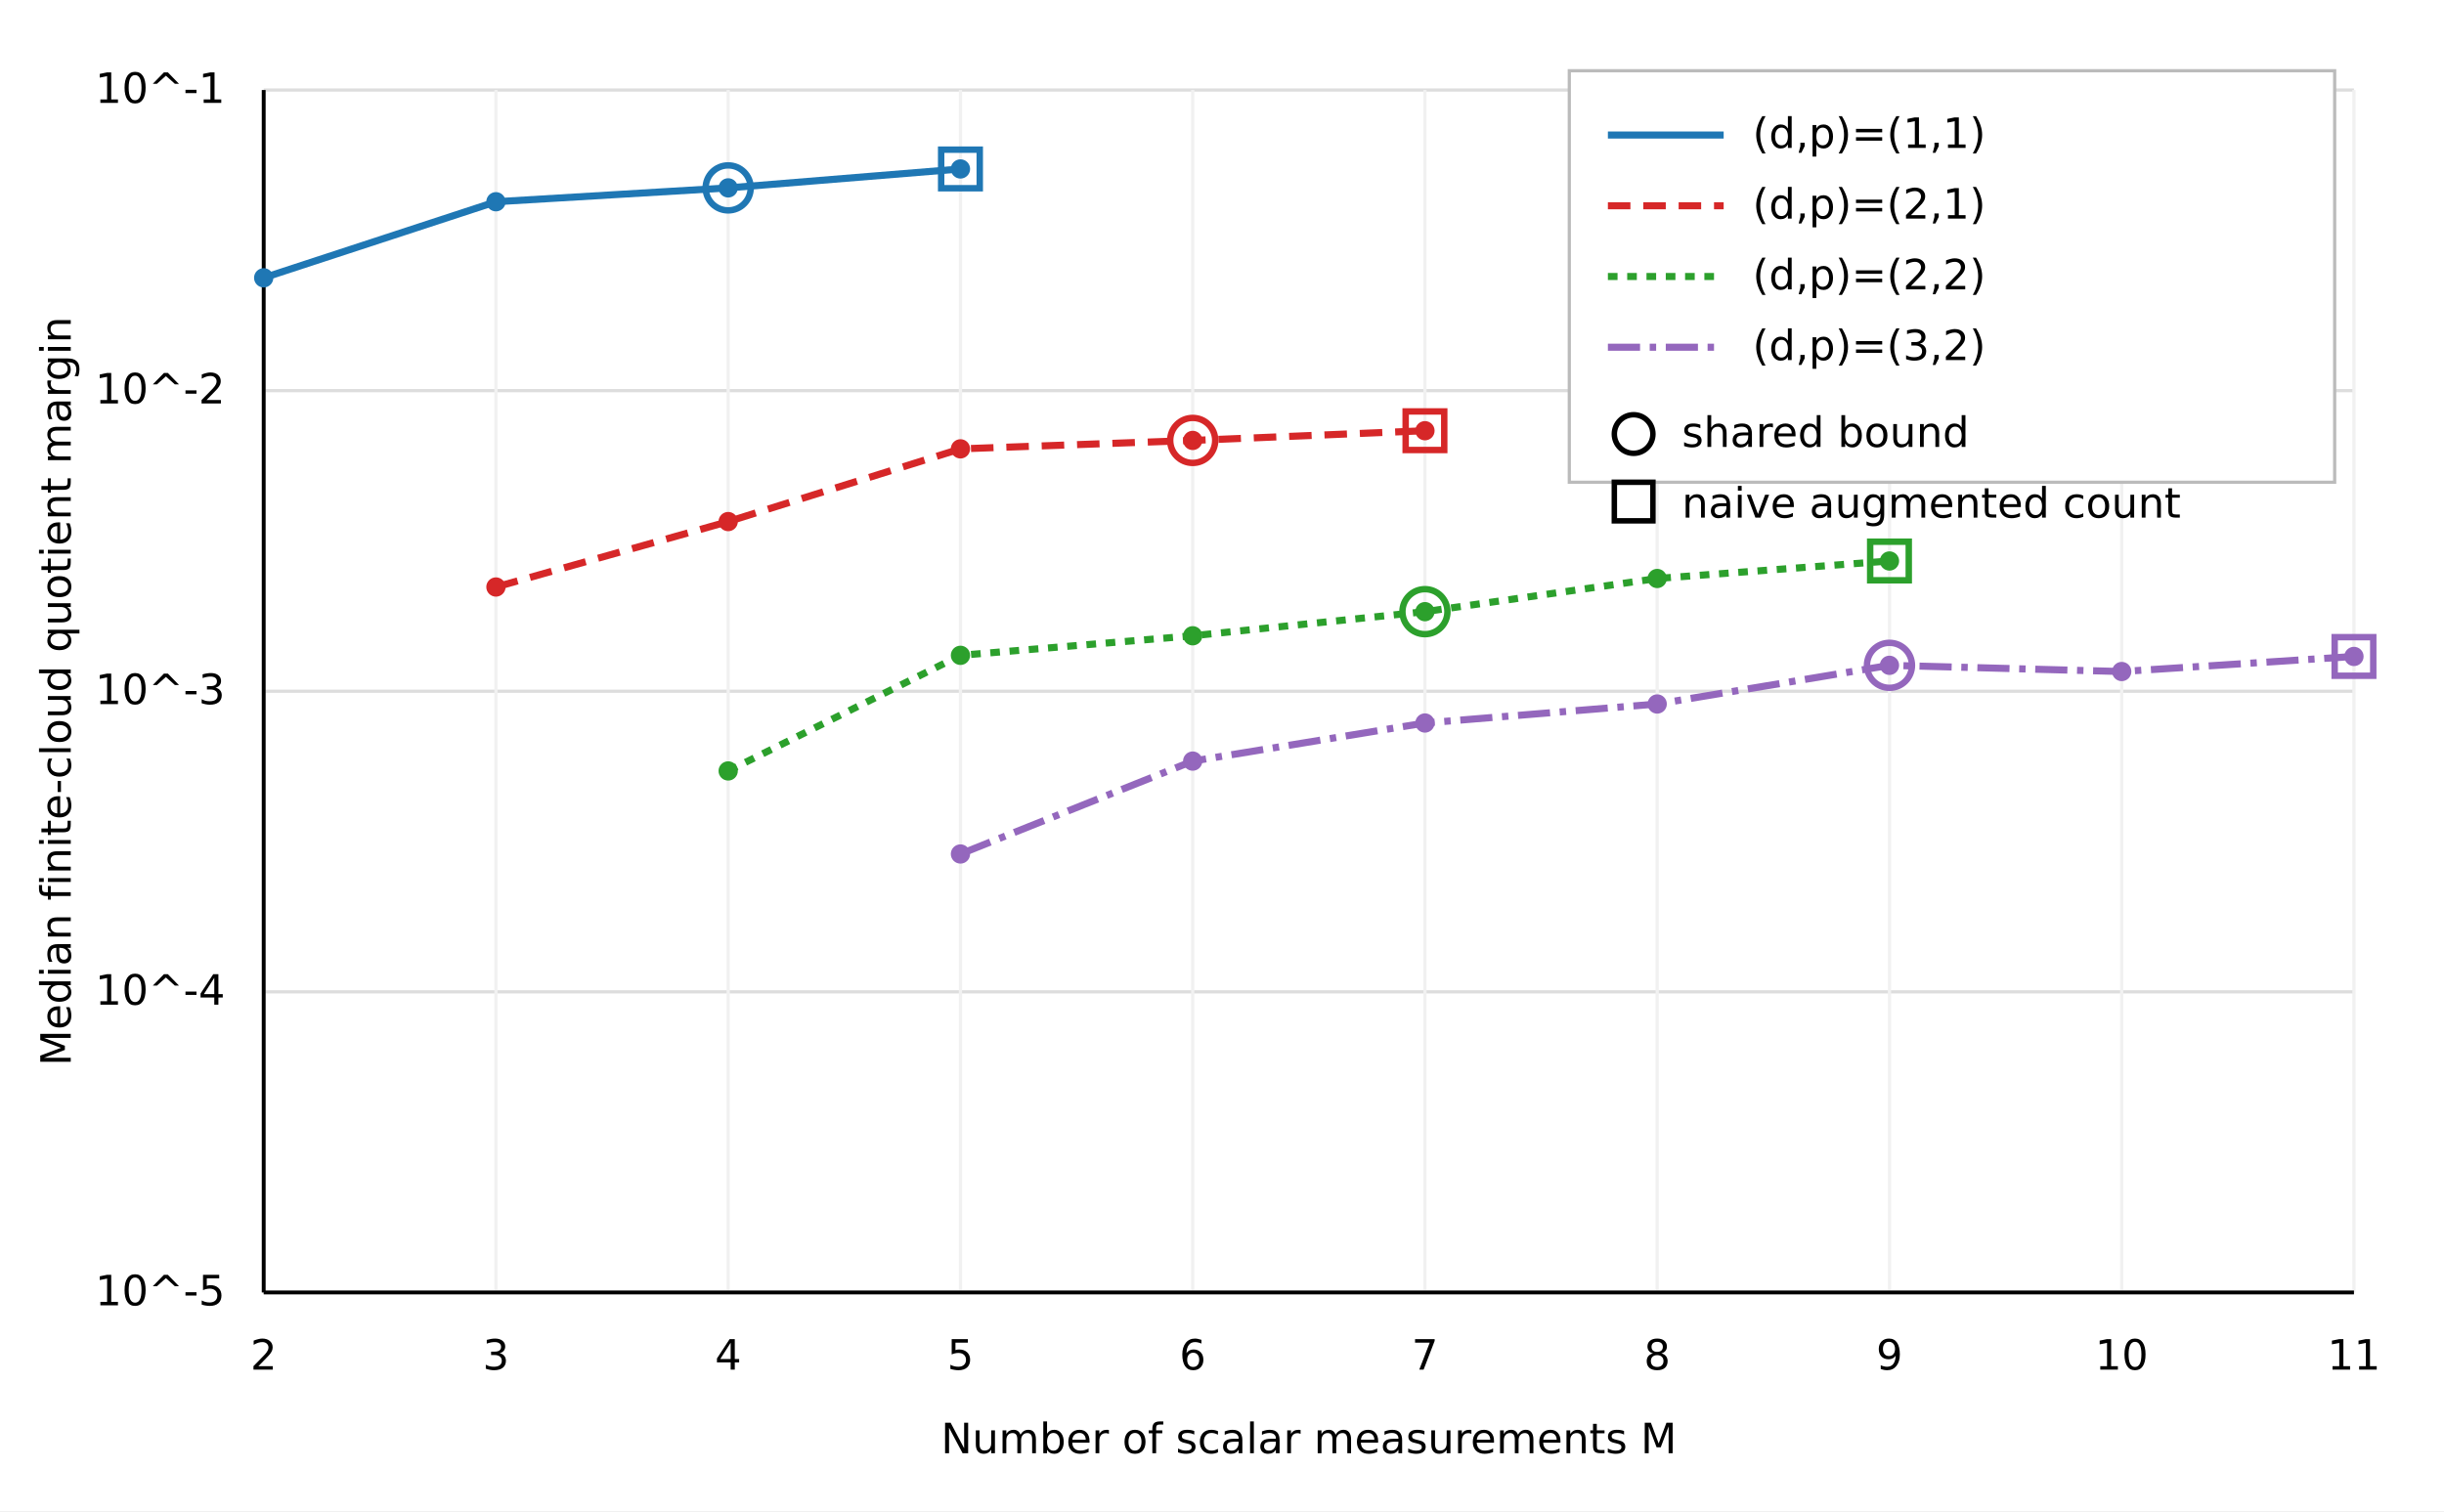
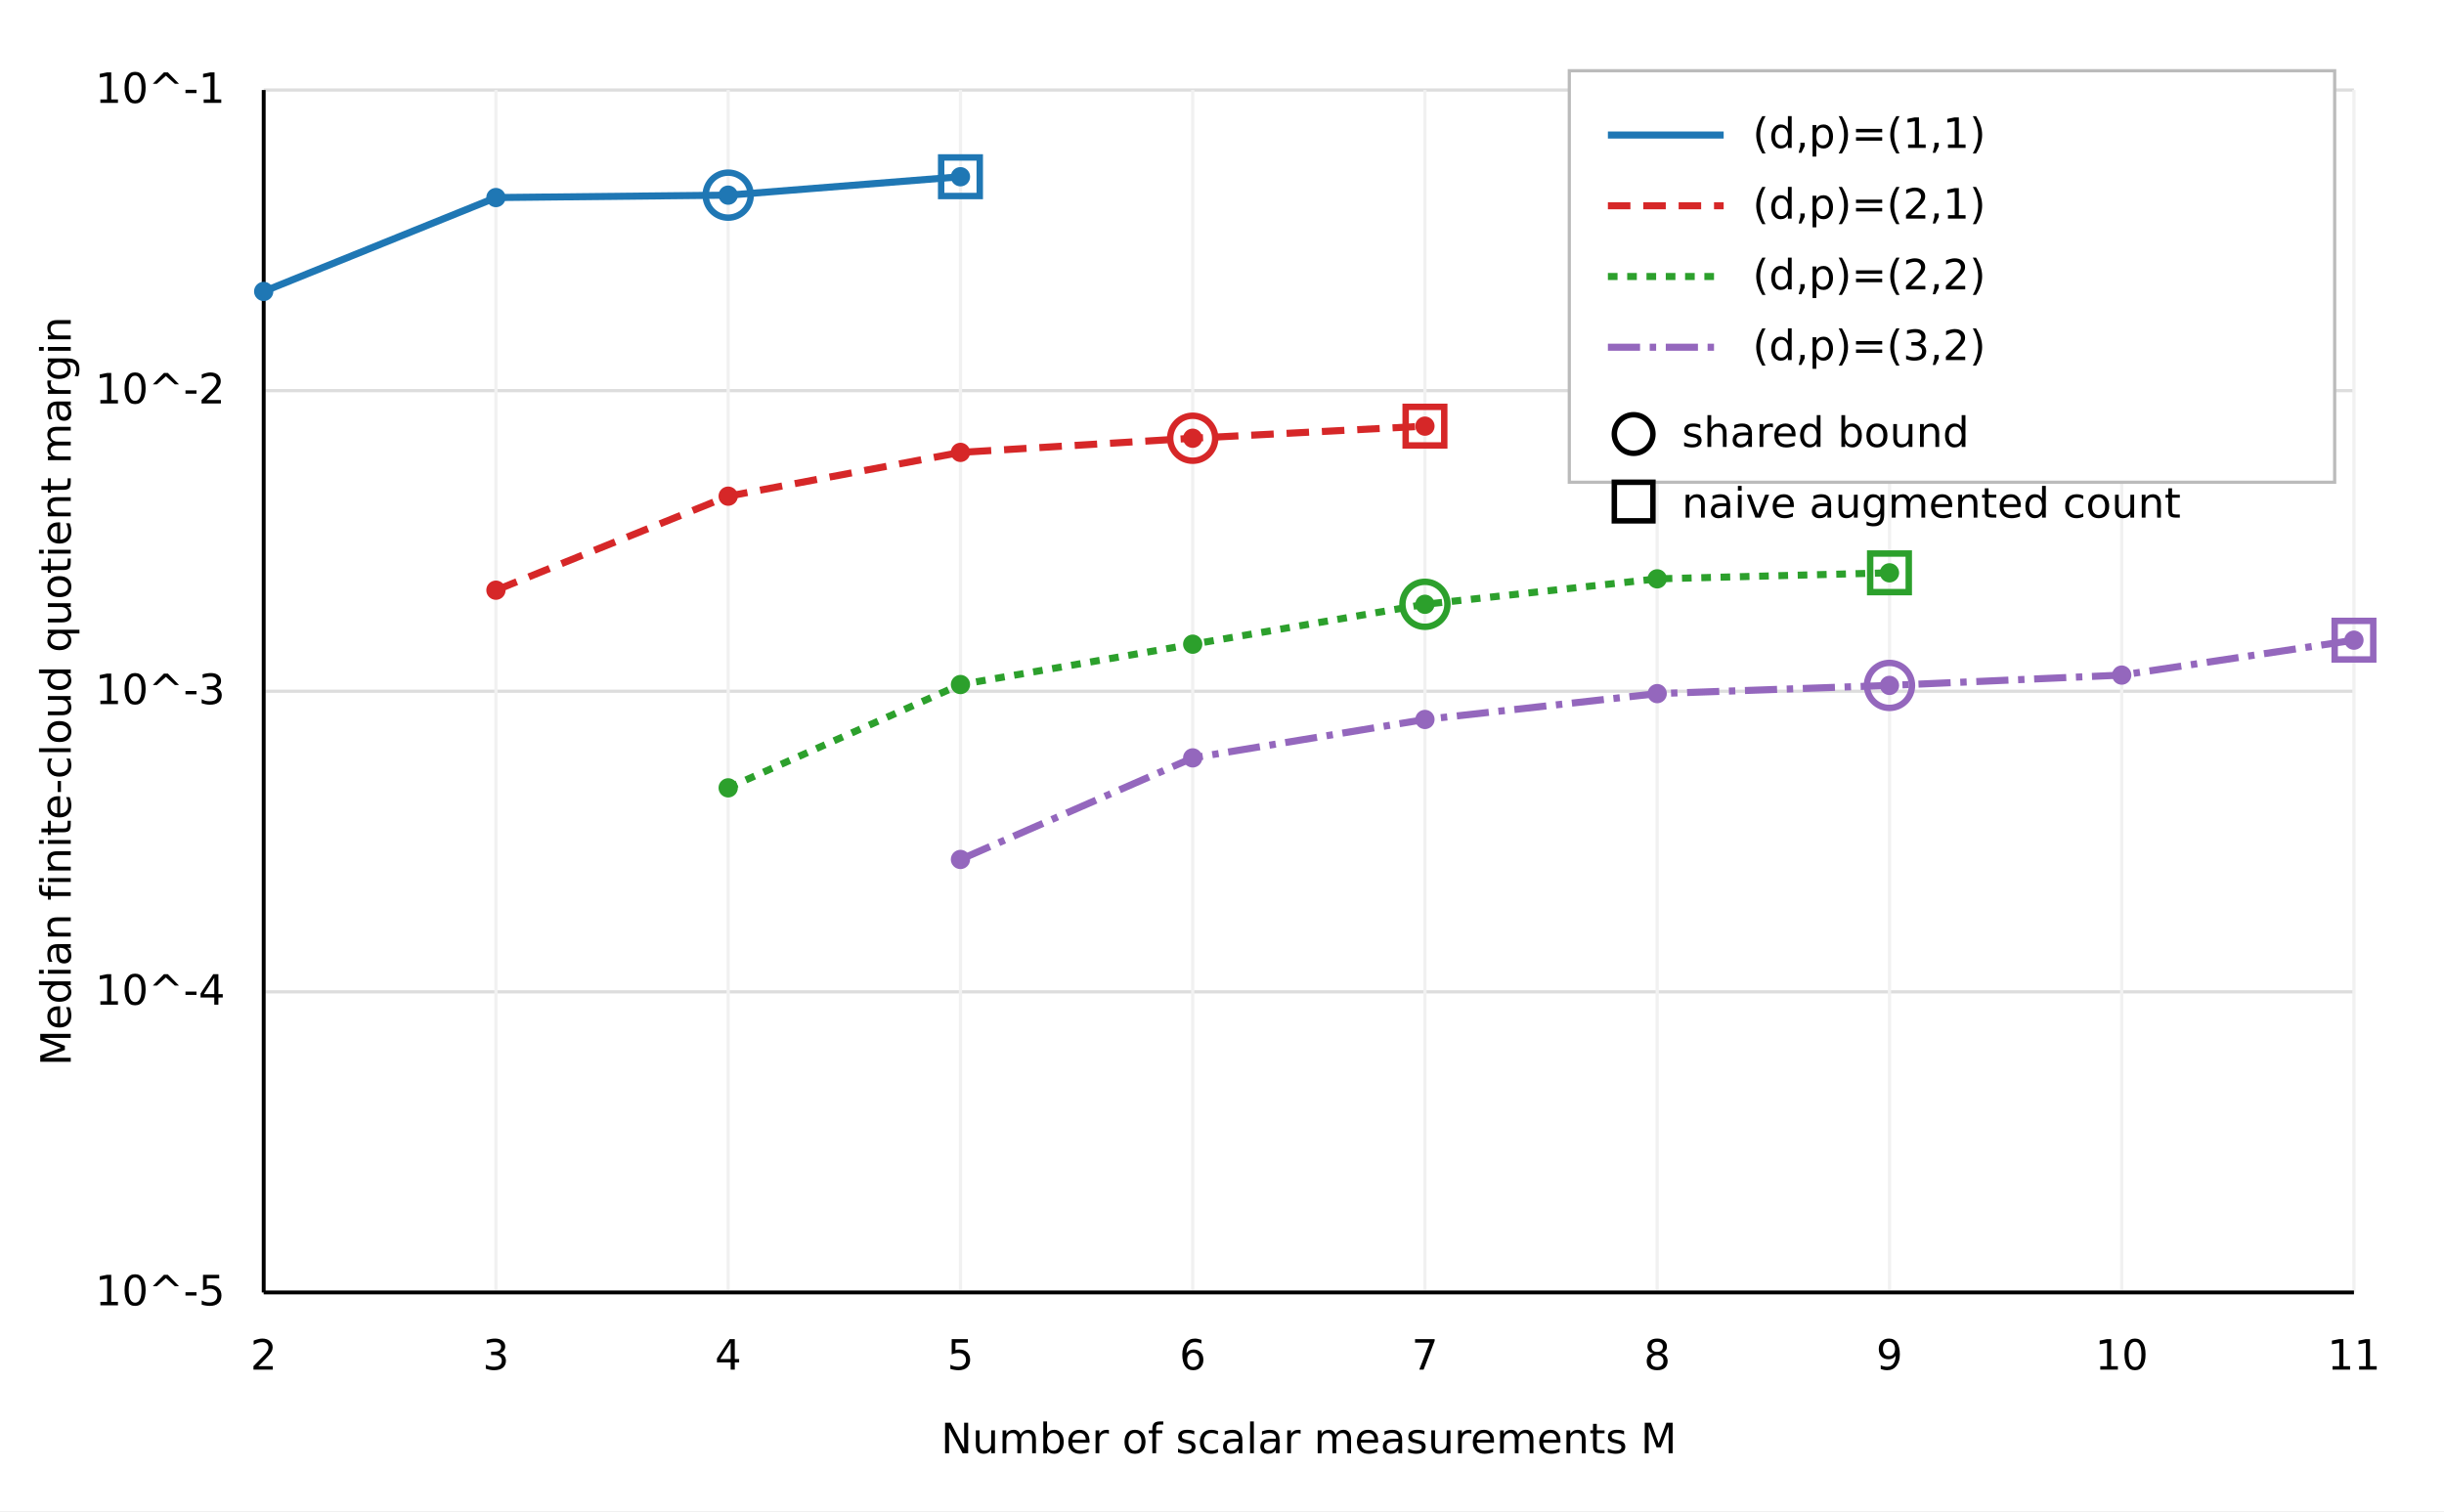
<svg xmlns="http://www.w3.org/2000/svg" width="760" height="470" viewBox="0 0 760 470">
  <rect width="100%" height="100%" fill="white" />
  <g font-family="DejaVu Sans,Arial,sans-serif" font-size="13" fill="black">
    <line x1="82" y1="402.00" x2="732" y2="402.00" stroke="#dddddd" stroke-width="1" />
    <text x="70" y="406.00" text-anchor="end">10^-5</text>
    <line x1="82" y1="308.50" x2="732" y2="308.50" stroke="#dddddd" stroke-width="1" />
    <text x="70" y="312.50" text-anchor="end">10^-4</text>
    <line x1="82" y1="215.00" x2="732" y2="215.00" stroke="#dddddd" stroke-width="1" />
    <text x="70" y="219.00" text-anchor="end">10^-3</text>
    <line x1="82" y1="121.50" x2="732" y2="121.50" stroke="#dddddd" stroke-width="1" />
    <text x="70" y="125.50" text-anchor="end">10^-2</text>
    <line x1="82" y1="28.00" x2="732" y2="28.00" stroke="#dddddd" stroke-width="1" />
    <text x="70" y="32.00" text-anchor="end">10^-1</text>
    <line x1="82.00" y1="28" x2="82.00" y2="402" stroke="#f1f1f1" stroke-width="1" />
    <text x="82.00" y="426" text-anchor="middle">2</text>
    <line x1="154.22" y1="28" x2="154.22" y2="402" stroke="#f1f1f1" stroke-width="1" />
    <text x="154.22" y="426" text-anchor="middle">3</text>
    <line x1="226.44" y1="28" x2="226.44" y2="402" stroke="#f1f1f1" stroke-width="1" />
    <text x="226.44" y="426" text-anchor="middle">4</text>
    <line x1="298.67" y1="28" x2="298.67" y2="402" stroke="#f1f1f1" stroke-width="1" />
    <text x="298.67" y="426" text-anchor="middle">5</text>
    <line x1="370.89" y1="28" x2="370.89" y2="402" stroke="#f1f1f1" stroke-width="1" />
    <text x="370.89" y="426" text-anchor="middle">6</text>
    <line x1="443.11" y1="28" x2="443.11" y2="402" stroke="#f1f1f1" stroke-width="1" />
    <text x="443.11" y="426" text-anchor="middle">7</text>
    <line x1="515.33" y1="28" x2="515.33" y2="402" stroke="#f1f1f1" stroke-width="1" />
    <text x="515.33" y="426" text-anchor="middle">8</text>
    <line x1="587.56" y1="28" x2="587.56" y2="402" stroke="#f1f1f1" stroke-width="1" />
    <text x="587.56" y="426" text-anchor="middle">9</text>
    <line x1="659.78" y1="28" x2="659.78" y2="402" stroke="#f1f1f1" stroke-width="1" />
    <text x="659.78" y="426" text-anchor="middle">10</text>
    <line x1="732.00" y1="28" x2="732.00" y2="402" stroke="#f1f1f1" stroke-width="1" />
    <text x="732.00" y="426" text-anchor="middle">11</text>
    <line x1="82" y1="402" x2="732" y2="402" stroke="black" stroke-width="1.2" />
    <line x1="82" y1="28" x2="82" y2="402" stroke="black" stroke-width="1.2" />
    <text x="407.00" y="452" text-anchor="middle">Number of scalar measurements M</text>
    <text transform="translate(22 215.00) rotate(-90)" text-anchor="middle">Median finite-cloud quotient margin</text>
-     <polyline points="82.00,86.41 154.22,62.75 226.44,58.44 298.67,52.55" fill="none" stroke="#1f77b4" stroke-width="2.2" />
-     <circle cx="82.00" cy="86.41" r="3.0" fill="#1f77b4" />
-     <circle cx="154.22" cy="62.75" r="3.0" fill="#1f77b4" />
-     <circle cx="226.44" cy="58.44" r="3.0" fill="#1f77b4" />
-     <circle cx="226.44" cy="58.44" r="7.0" fill="none" stroke="#1f77b4" stroke-width="2" />
-     <circle cx="298.67" cy="52.55" r="3.0" fill="#1f77b4" />
-     <rect x="292.67" y="46.55" width="12" height="12" fill="none" stroke="#1f77b4" stroke-width="2" />
-     <polyline points="154.22,182.58 226.44,162.23 298.67,139.61 370.89,136.99 443.11,133.97" fill="none" stroke="#d62728" stroke-width="2.2" stroke-dasharray="7,4" />
-     <circle cx="154.22" cy="182.58" r="3.0" fill="#d62728" />
-     <circle cx="226.44" cy="162.23" r="3.0" fill="#d62728" />
-     <circle cx="298.67" cy="139.61" r="3.0" fill="#d62728" />
-     <circle cx="370.89" cy="136.99" r="3.0" fill="#d62728" />
-     <circle cx="370.89" cy="136.99" r="7.0" fill="none" stroke="#d62728" stroke-width="2" />
-     <circle cx="443.11" cy="133.97" r="3.0" fill="#d62728" />
-     <rect x="437.11" y="127.97" width="12" height="12" fill="none" stroke="#d62728" stroke-width="2" />
-     <polyline points="226.44,239.79 298.67,203.83 370.89,197.75 443.11,190.25 515.33,179.93 587.56,174.49" fill="none" stroke="#2ca02c" stroke-width="2.2" stroke-dasharray="3,3" />
-     <circle cx="226.44" cy="239.79" r="3.0" fill="#2ca02c" />
-     <circle cx="298.67" cy="203.83" r="3.0" fill="#2ca02c" />
-     <circle cx="370.89" cy="197.75" r="3.0" fill="#2ca02c" />
-     <circle cx="443.11" cy="190.25" r="3.0" fill="#2ca02c" />
-     <circle cx="443.11" cy="190.25" r="7.0" fill="none" stroke="#2ca02c" stroke-width="2" />
-     <circle cx="515.33" cy="179.93" r="3.0" fill="#2ca02c" />
-     <circle cx="587.56" cy="174.49" r="3.0" fill="#2ca02c" />
-     <rect x="581.56" y="168.49" width="12" height="12" fill="none" stroke="#2ca02c" stroke-width="2" />
-     <polyline points="298.67,265.62 370.89,236.73 443.11,224.88 515.33,218.97 587.56,206.94 659.78,208.87 732.00,204.18" fill="none" stroke="#9467bd" stroke-width="2.2" stroke-dasharray="10,3,2,3" />
-     <circle cx="298.67" cy="265.62" r="3.0" fill="#9467bd" />
-     <circle cx="370.89" cy="236.73" r="3.0" fill="#9467bd" />
-     <circle cx="443.11" cy="224.88" r="3.0" fill="#9467bd" />
-     <circle cx="515.33" cy="218.97" r="3.0" fill="#9467bd" />
-     <circle cx="587.56" cy="206.94" r="3.0" fill="#9467bd" />
-     <circle cx="587.56" cy="206.94" r="7.0" fill="none" stroke="#9467bd" stroke-width="2" />
-     <circle cx="659.78" cy="208.87" r="3.0" fill="#9467bd" />
-     <circle cx="732.00" cy="204.18" r="3.0" fill="#9467bd" />
-     <rect x="726.00" y="198.18" width="12" height="12" fill="none" stroke="#9467bd" stroke-width="2" />
+     <polyline points="82.00,90.65 154.22,61.45 226.44,60.70 298.67,54.97" fill="none" stroke="#1f77b4" stroke-width="2.2" />
+     <circle cx="82.00" cy="90.65" r="3.0" fill="#1f77b4" />
+     <circle cx="154.22" cy="61.45" r="3.0" fill="#1f77b4" />
+     <circle cx="226.44" cy="60.70" r="3.0" fill="#1f77b4" />
+     <circle cx="226.44" cy="60.70" r="7.0" fill="none" stroke="#1f77b4" stroke-width="2" />
+     <circle cx="298.67" cy="54.97" r="3.0" fill="#1f77b4" />
+     <rect x="292.67" y="48.97" width="12" height="12" fill="none" stroke="#1f77b4" stroke-width="2" />
+     <polyline points="154.22,183.57 226.44,154.33 298.67,140.71 370.89,136.31 443.11,132.55" fill="none" stroke="#d62728" stroke-width="2.2" stroke-dasharray="7,4" />
+     <circle cx="154.22" cy="183.57" r="3.0" fill="#d62728" />
+     <circle cx="226.44" cy="154.33" r="3.0" fill="#d62728" />
+     <circle cx="298.67" cy="140.71" r="3.0" fill="#d62728" />
+     <circle cx="370.89" cy="136.31" r="3.0" fill="#d62728" />
+     <circle cx="370.89" cy="136.31" r="7.0" fill="none" stroke="#d62728" stroke-width="2" />
+     <circle cx="443.11" cy="132.55" r="3.0" fill="#d62728" />
+     <rect x="437.11" y="126.55" width="12" height="12" fill="none" stroke="#d62728" stroke-width="2" />
+     <polyline points="226.44,245.05 298.67,212.92 370.89,200.37 443.11,187.96 515.33,180.04 587.56,178.17" fill="none" stroke="#2ca02c" stroke-width="2.2" stroke-dasharray="3,3" />
+     <circle cx="226.44" cy="245.05" r="3.0" fill="#2ca02c" />
+     <circle cx="298.67" cy="212.92" r="3.0" fill="#2ca02c" />
+     <circle cx="370.89" cy="200.37" r="3.0" fill="#2ca02c" />
+     <circle cx="443.11" cy="187.96" r="3.0" fill="#2ca02c" />
+     <circle cx="443.11" cy="187.96" r="7.0" fill="none" stroke="#2ca02c" stroke-width="2" />
+     <circle cx="515.33" cy="180.04" r="3.0" fill="#2ca02c" />
+     <circle cx="587.56" cy="178.17" r="3.0" fill="#2ca02c" />
+     <rect x="581.56" y="172.17" width="12" height="12" fill="none" stroke="#2ca02c" stroke-width="2" />
+     <polyline points="298.67,267.32 370.89,235.73 443.11,223.78 515.33,215.74 587.56,213.19 659.78,209.98 732.00,199.12" fill="none" stroke="#9467bd" stroke-width="2.2" stroke-dasharray="10,3,2,3" />
+     <circle cx="298.67" cy="267.32" r="3.0" fill="#9467bd" />
+     <circle cx="370.89" cy="235.73" r="3.0" fill="#9467bd" />
+     <circle cx="443.11" cy="223.78" r="3.0" fill="#9467bd" />
+     <circle cx="515.33" cy="215.74" r="3.0" fill="#9467bd" />
+     <circle cx="587.56" cy="213.19" r="3.0" fill="#9467bd" />
+     <circle cx="587.56" cy="213.19" r="7.0" fill="none" stroke="#9467bd" stroke-width="2" />
+     <circle cx="659.78" cy="209.98" r="3.0" fill="#9467bd" />
+     <circle cx="732.00" cy="199.12" r="3.0" fill="#9467bd" />
+     <rect x="726.00" y="193.12" width="12" height="12" fill="none" stroke="#9467bd" stroke-width="2" />
    <rect x="488" y="22" width="238" height="128" fill="white" stroke="#bbbbbb" />
    <line x1="500" y1="42" x2="536" y2="42" stroke="#1f77b4" stroke-width="2.2" />
    <text x="545" y="46">(d,p)=(1,1)</text>
    <line x1="500" y1="64" x2="536" y2="64" stroke="#d62728" stroke-width="2.2" stroke-dasharray="7,4" />
    <text x="545" y="68">(d,p)=(2,1)</text>
    <line x1="500" y1="86" x2="536" y2="86" stroke="#2ca02c" stroke-width="2.2" stroke-dasharray="3,3" />
    <text x="545" y="90">(d,p)=(2,2)</text>
    <line x1="500" y1="108" x2="536" y2="108" stroke="#9467bd" stroke-width="2.2" stroke-dasharray="10,3,2,3" />
    <text x="545" y="112">(d,p)=(3,2)</text>
    <circle cx="508" cy="135" r="6" fill="none" stroke="black" stroke-width="1.7" />
    <text x="523" y="139">shared bound</text>
    <rect x="502" y="150" width="12" height="12" fill="none" stroke="black" stroke-width="1.7" />
    <text x="523" y="161">naive augmented count</text>
  </g>
</svg>
